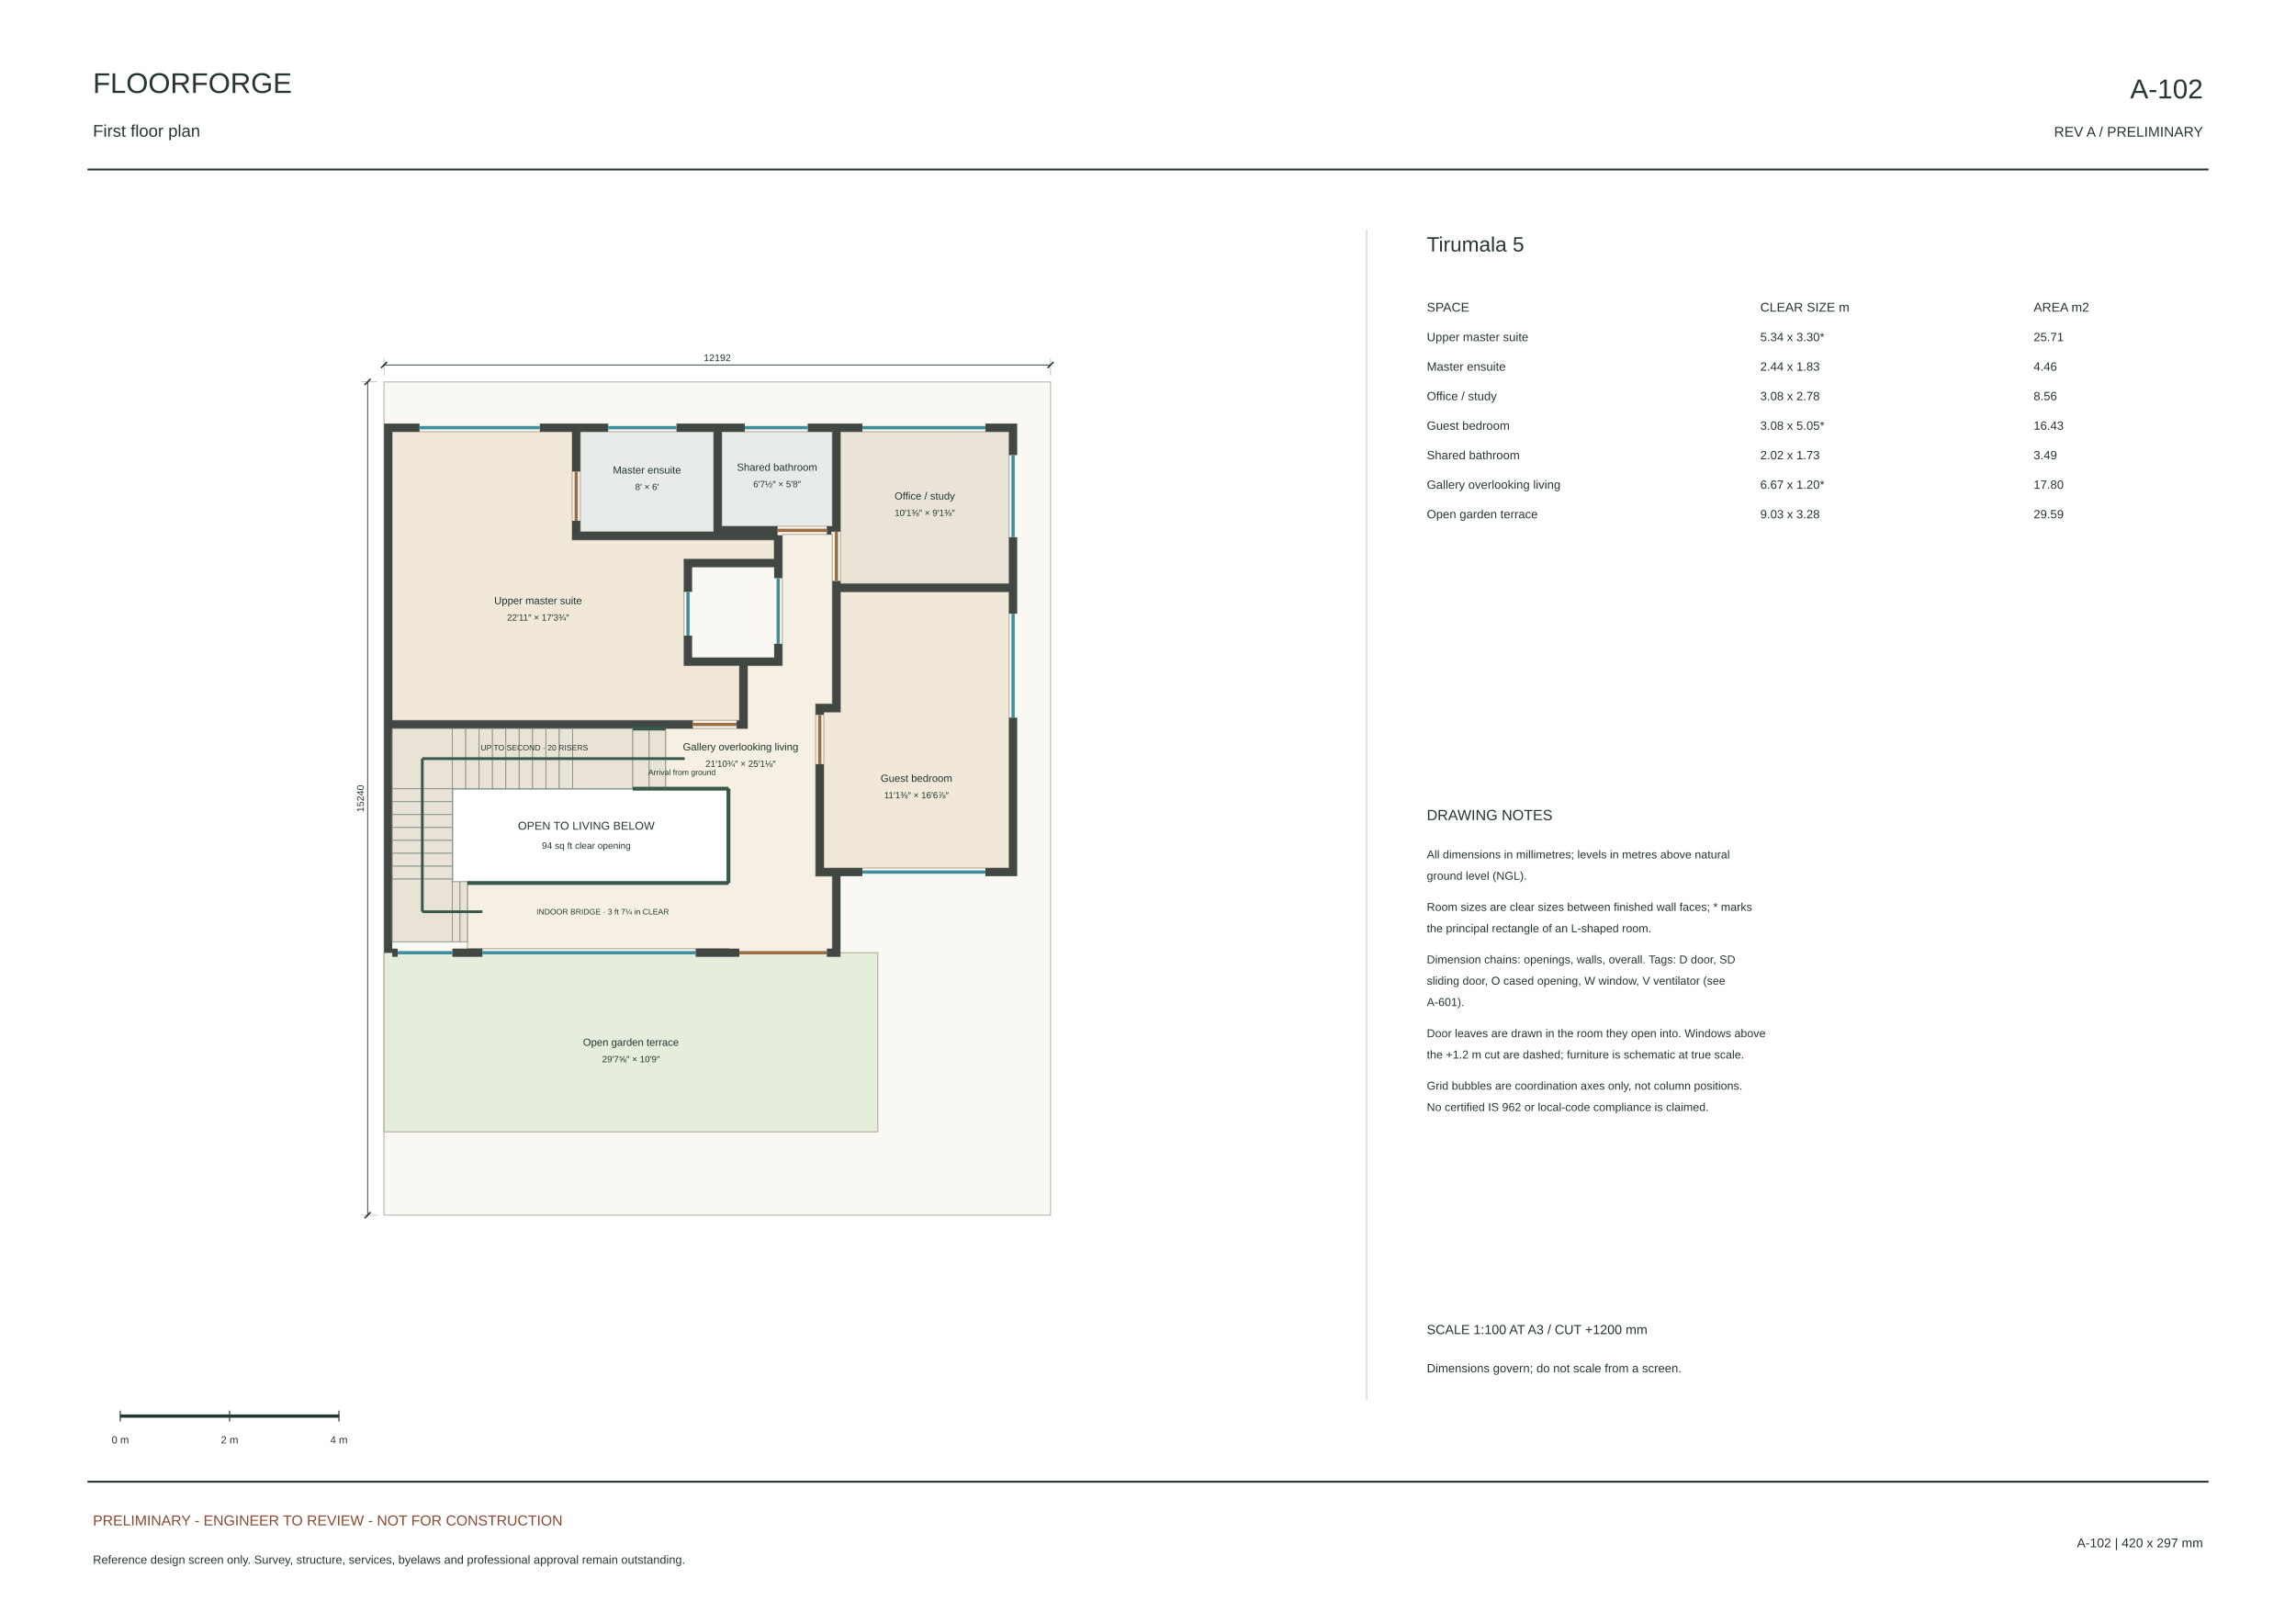
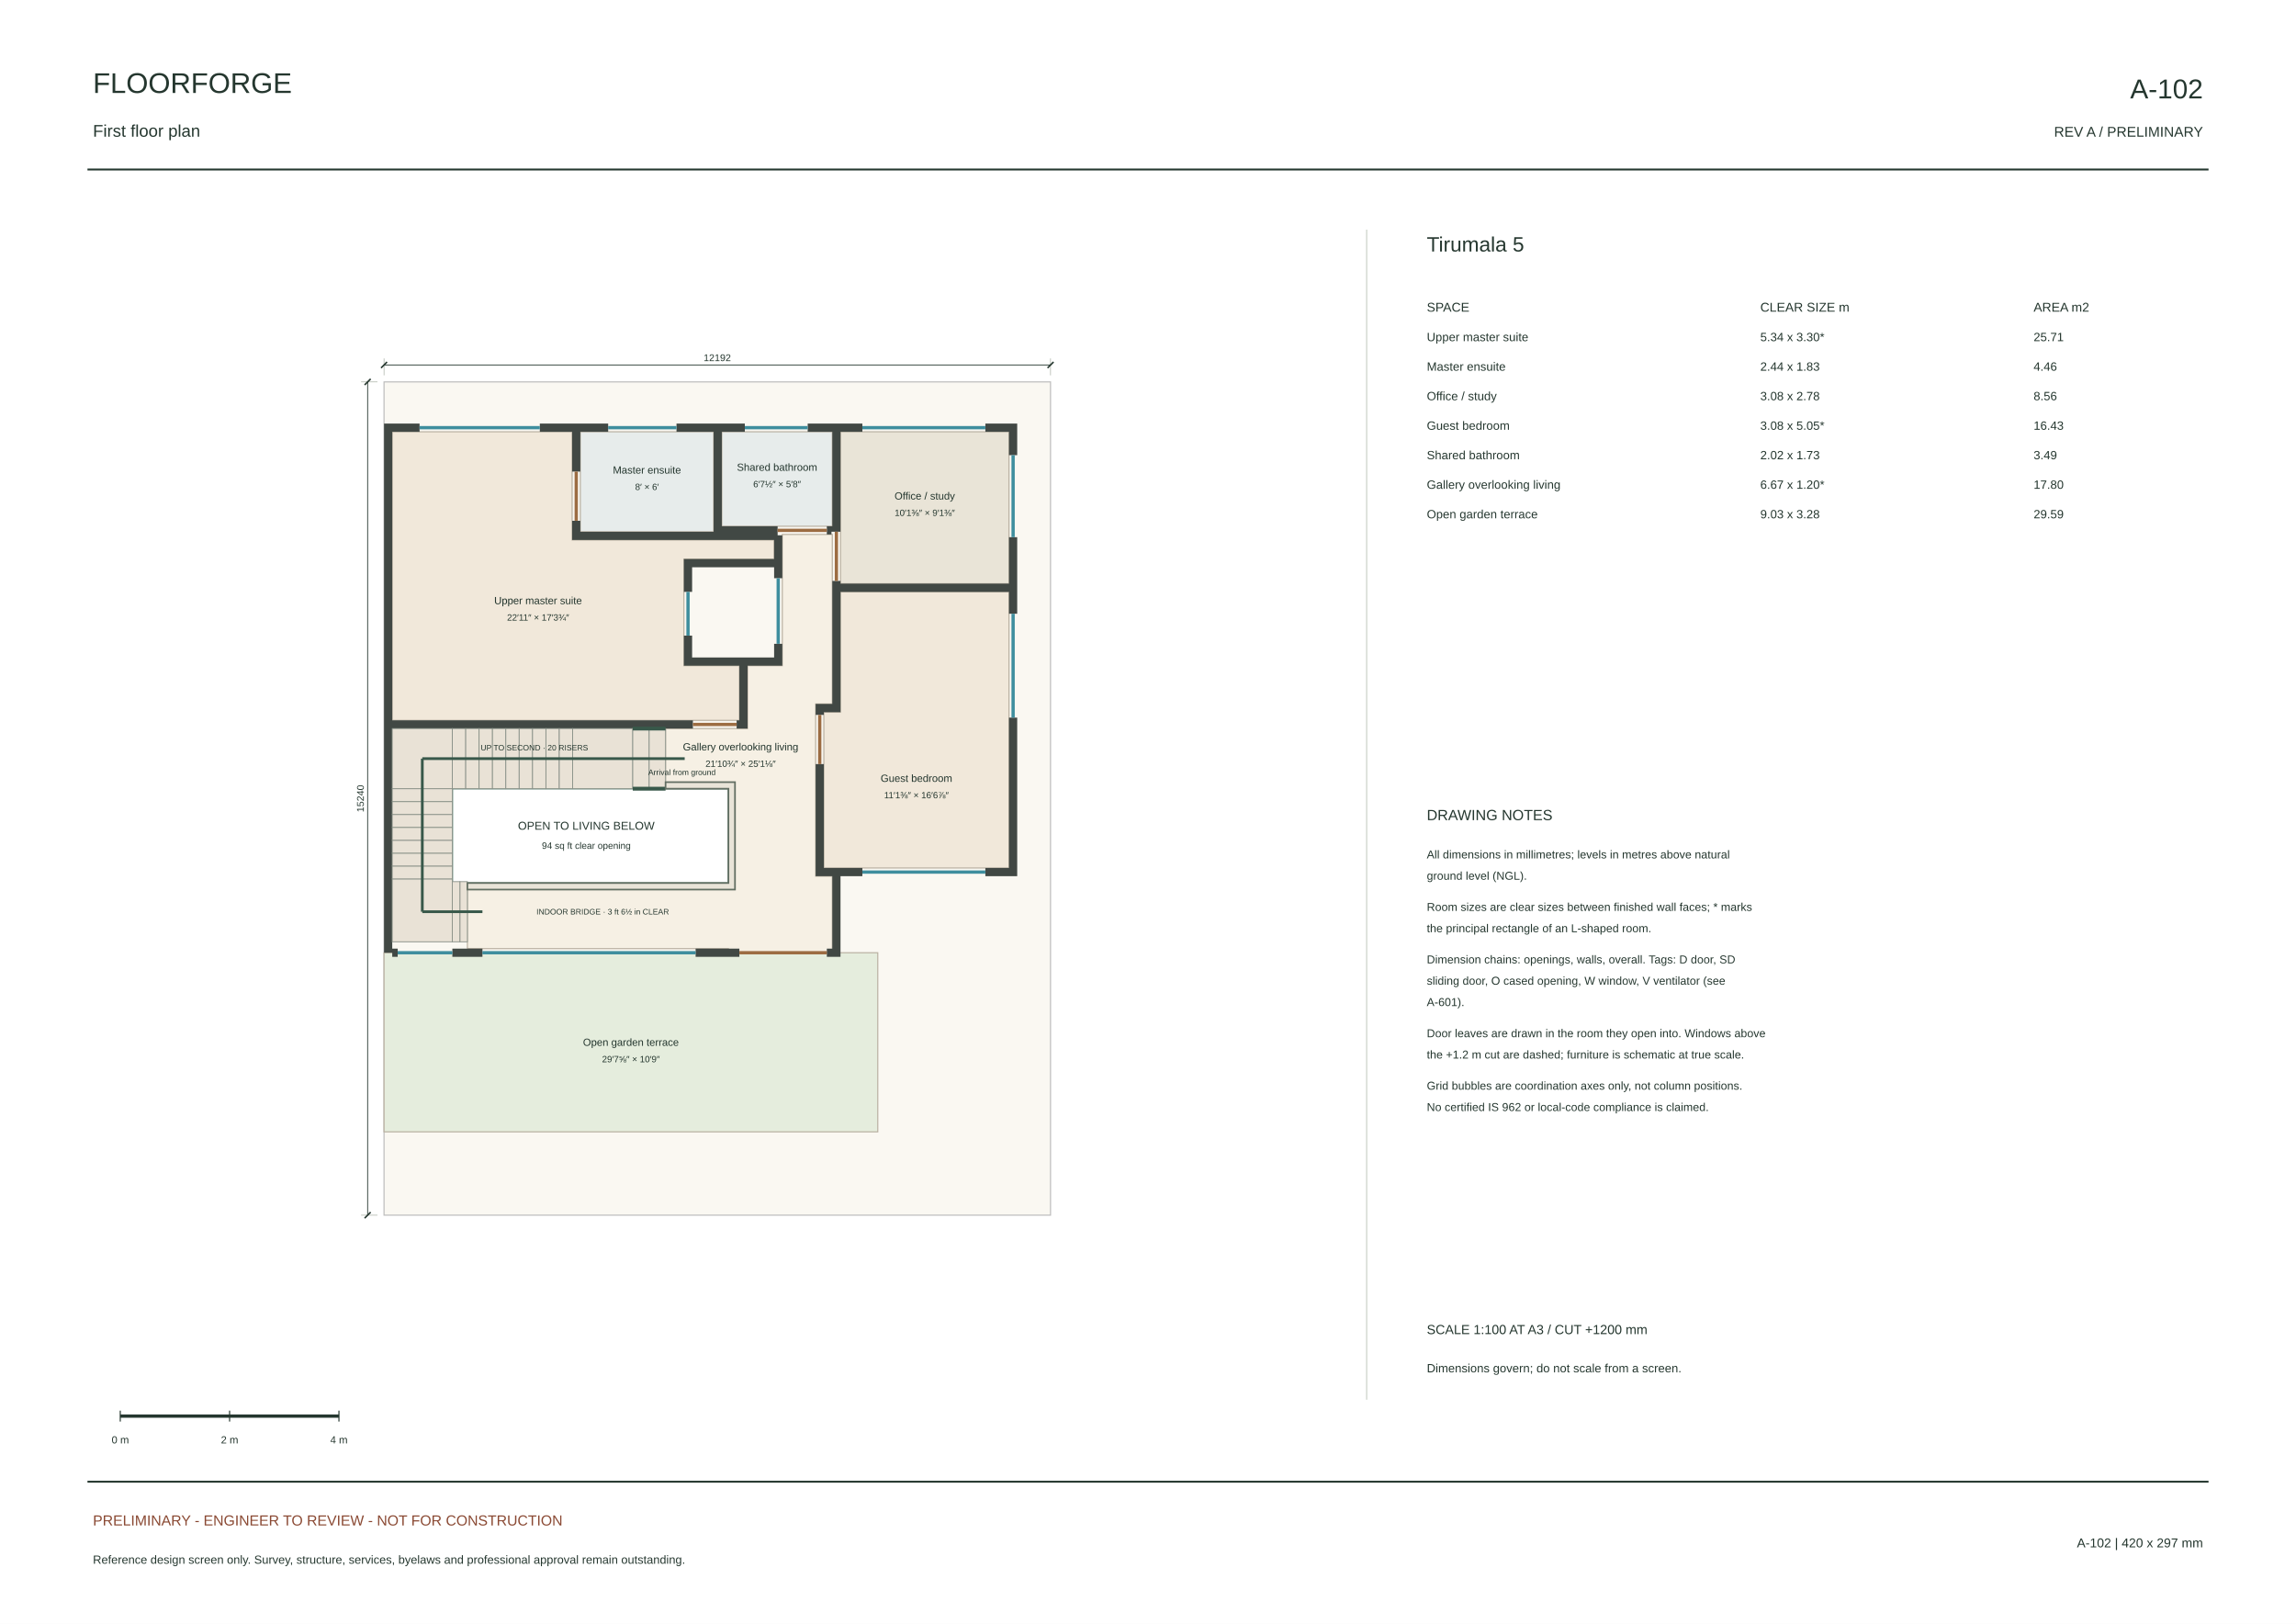
<svg xmlns="http://www.w3.org/2000/svg" width="420mm" height="297mm" viewBox="0 0 420 297">
  <rect width="420" height="297" fill="white" />
  <g font-family="Arial,Helvetica,sans-serif">
    <path d="M 16 31 H 404 M 16 271 H 404" stroke="#25372f" stroke-width=".35" />
    <text x="17" y="17" fill="#25372f" font-size="5.2" text-anchor="start">FLOORFORGE</text>
    <text x="17" y="25" fill="#25372f" font-size="3.1" text-anchor="start">First floor plan</text>
    <text x="403" y="18" fill="#25372f" font-size="5" text-anchor="end">A-102</text>
    <text x="403" y="25" fill="#25372f" font-size="2.6" text-anchor="end">REV A / PRELIMINARY</text>
    <polygon points="70.25,222.25 192.17,222.25 192.17,69.85 70.25,69.85" fill="#faf8f2" stroke="#bbb" stroke-width="0.2" />
    <polygon points="135.25,131.75 125.106,131.75 71.75,131.75 71.75,98.758 71.75,78.97 104.658,78.97 104.658,98.758 125.106,98.758 141.606,98.758 141.606,102.25 125.106,102.25 125.106,121.75 135.25,121.75" fill="#f1e8da" stroke="#b8afa0" stroke-width="0.2" />
    <text x="98.428" y="110.5" fill="#25372f" font-size="1.9" text-anchor="middle">Upper master suite</text>
    <text x="98.428" y="113.5" fill="#25372f" font-size="1.65" text-anchor="middle">22′11″ × 17′3¾″</text>
    <polygon points="130.542,97.258 130.542,78.97 106.158,78.97 106.158,97.258" fill="#e7eceb" stroke="#b8afa0" stroke-width="0.2" />
    <text x="118.35" y="86.614" fill="#25372f" font-size="1.9" text-anchor="middle">Master ensuite</text>
    <text x="118.35" y="89.614" fill="#25372f" font-size="1.65" text-anchor="middle">8′ × 6′</text>
    <polygon points="184.574,106.75 184.574,78.97 153.75,78.97 153.75,106.75" fill="#e9e4d7" stroke="#b8afa0" stroke-width="0.2" />
    <text x="169.162" y="91.36" fill="#25372f" font-size="1.9" text-anchor="middle">Office / study</text>
    <text x="169.162" y="94.36" fill="#25372f" font-size="1.65" text-anchor="middle">10′1⅜″ × 9′1⅜″</text>
    <polygon points="153.75,108.25 184.574,108.25 184.574,158.75 153.75,158.75 150.702,158.75 150.702,130.25 153.75,130.25" fill="#f1e8da" stroke="#b8afa0" stroke-width="0.2" />
    <text x="167.638" y="143" fill="#25372f" font-size="1.9" text-anchor="middle">Guest bedroom</text>
    <text x="167.638" y="146" fill="#25372f" font-size="1.65" text-anchor="middle">11′1⅜″ × 16′6⅞″</text>
    <polygon points="152.25,96.25 152.25,78.97 132.042,78.97 132.042,96.25" fill="#e7eceb" stroke="#b8afa0" stroke-width="0.2" />
    <text x="142.146" y="86.11" fill="#25372f" font-size="1.9" text-anchor="middle">Shared bathroom</text>
    <text x="142.146" y="89.11" fill="#25372f" font-size="1.65" text-anchor="middle">6′7½″ × 5′8″</text>
    <polygon points="125.106,133.25 136.75,133.25 136.75,121.75 143.106,121.75 143.106,103.75 143.106,102.25 143.106,97.75 152.25,97.75 152.25,106.75 152.25,108.25 152.25,128.75 149.202,128.75 149.202,160.25 152.25,160.25 152.25,174.25 133.25,174.25 133.25,173.5 85.5,173.5 85.5,161.5 133.25,161.5 133.25,144.25 121.75,144.25 121.75,133.25" fill="#f6f0e4" stroke="#b8afa0" stroke-width="0.2" />
    <text x="135.476" y="137.25" fill="#25372f" font-size="1.9" text-anchor="middle">Gallery overlooking living</text>
    <text x="135.476" y="140.25" fill="#25372f" font-size="1.65" text-anchor="middle">21′10¾″ × 25′1⅛″</text>
    <polygon points="160.57,186.154 160.57,199.414 160.57,205.51 160.57,207.01 144.25,207.01 136.274,207.01 126.274,207.01 122.25,207.01 111.85,207.01 97.25,207.01 82.418,207.01 71.75,207.01 70.25,207.01 70.25,174.25 82.418,174.25 133.25,174.25 152.25,174.25 160.57,174.25" fill="#e5eddd" stroke="#b8afa0" stroke-width="0.2" />
    <text x="115.41" y="191.284" fill="#25372f" font-size="1.9" text-anchor="middle">Open garden terrace</text>
    <text x="115.41" y="194.284" fill="#25372f" font-size="1.65" text-anchor="middle">29′7⅝″ × 10′9″</text>
    <polygon points="133.25,161.5 133.25,144.25 82.75,144.25 82.75,161.5" fill="#ffffff" stroke="#7a9b8d" stroke-width="0.3" />
    <polygon points="153.75,160.25 153.75,173.5 153.75,174.25 153.75,175 151.25,175 151.25,173.5 152.25,173.5 152.25,160.25 149.202,160.25 149.202,139.75 150.702,139.75 150.702,158.75 153.75,158.75 157.75,158.75 157.75,160.25" fill="#414844" stroke="none" stroke-width="0.1" />
    <polygon points="184.574,158.75 184.574,131.25 186.074,131.25 186.074,160.25 180.25,160.25 180.25,158.75" fill="#414844" stroke="none" stroke-width="0.1" />
    <polygon points="152.25,128.75 152.25,108.25 152.25,106.75 152.25,106.25 153.75,106.25 153.75,106.75 184.574,106.75 184.574,98.25 186.074,98.25 186.074,106.75 186.074,108.25 186.074,112.25 184.574,112.25 184.574,108.25 153.75,108.25 153.75,130.25 150.702,130.25 150.702,130.75 149.202,130.75 149.202,128.75" fill="#414844" stroke="none" stroke-width="0.1" />
    <polygon points="180.25,77.47 186.074,77.47 186.074,83.25 184.574,83.25 184.574,78.97 180.25,78.97" fill="#414844" stroke="none" stroke-width="0.1" />
    <polygon points="147.75,77.47 152.25,77.47 153.75,77.47 157.75,77.47 157.75,78.97 153.75,78.97 153.75,97.25 152.1,97.25 152.1,97.75 151.25,97.75 151.25,96.25 152.25,96.25 152.25,78.97 147.75,78.97" fill="#414844" stroke="none" stroke-width="0.1" />
    <polygon points="143.106,102.25 143.106,103.75 143.106,105.75 141.606,105.75 141.606,103.75 126.606,103.75 126.606,108.25 125.106,108.25 125.106,102.25 141.606,102.25 141.606,98.758 132.042,98.758 125.106,98.758 104.658,98.758 104.658,95.25 106.158,95.25 106.158,97.258 130.542,97.258 130.542,78.97 123.75,78.97 123.75,77.47 130.542,77.47 132.042,77.47 136.25,77.47 136.25,78.97 132.042,78.97 132.042,96.25 142.25,96.25 142.25,97.9 143.106,97.9" fill="#414844" stroke="none" stroke-width="0.1" />
    <polygon points="141.606,120.25 141.606,117.75 143.106,117.75 143.106,121.75 136.75,121.75 136.75,133.25 134.75,133.25 134.75,131.75 135.25,131.75 135.25,121.75 125.106,121.75 125.106,116.25 126.606,116.25 126.606,120.25 136.75,120.25" fill="#414844" stroke="none" stroke-width="0.1" />
    <polygon points="98.75,78.97 98.75,77.47 104.658,77.47 106.158,77.47 111.25,77.47 111.25,78.97 106.158,78.97 106.158,86.25 104.658,86.25 104.658,78.97" fill="#414844" stroke="none" stroke-width="0.1" />
    <polygon points="135.25,173.5 135.25,175 133.25,175 132.75,175 127.25,175 127.25,173.5 132.75,173.5 133.25,173.5" fill="#414844" stroke="none" stroke-width="0.1" />
    <polygon points="71.75,174.25 70.25,174.25 70.25,133.25 70.25,77.47 76.75,77.47 76.75,78.97 71.75,78.97 71.75,98.758 71.75,131.75 125.106,131.75 126.75,131.75 126.75,133.25 71.75,133.25 71.75,173.5 72.75,173.5 72.75,175 71.75,175" fill="#414844" stroke="none" stroke-width="0.1" />
    <polygon points="88.25,173.5 88.25,175 82.75,175 82.75,173.5" fill="#414844" stroke="none" stroke-width="0.1" />
    <path d="M 126.75 132.5 L 134.75 132.5" fill="none" stroke="#9c6c42" stroke-width="0.6" />
    <path d="M 105.408 95.25 L 105.408 86.25" fill="none" stroke="#9c6c42" stroke-width="0.6" />
    <path d="M 153 106.25 L 153 97.25" fill="none" stroke="#9c6c42" stroke-width="0.6" />
    <path d="M 149.952 139.75 L 149.952 130.75" fill="none" stroke="#9c6c42" stroke-width="0.6" />
    <path d="M 142.25 97 L 151.25 97" fill="none" stroke="#9c6c42" stroke-width="0.6" />
    <path d="M 135.25 174.25 L 151.25 174.25" fill="none" stroke="#9c6c42" stroke-width="0.6" />
    <path d="M 76.75 78.22 L 98.75 78.22" fill="none" stroke="#3e8e9e" stroke-width="0.6" />
    <path d="M 157.75 78.22 L 180.25 78.22" fill="none" stroke="#3e8e9e" stroke-width="0.6" />
    <path d="M 185.324 98.25 L 185.324 83.25" fill="none" stroke="#3e8e9e" stroke-width="0.6" />
    <path d="M 185.324 131.25 L 185.324 112.25" fill="none" stroke="#3e8e9e" stroke-width="0.6" />
    <path d="M 157.75 159.5 L 180.25 159.5" fill="none" stroke="#3e8e9e" stroke-width="0.6" />
    <path d="M 136.25 78.22 L 147.75 78.22" fill="none" stroke="#3e8e9e" stroke-width="0.6" />
    <path d="M 111.25 78.22 L 123.75 78.22" fill="none" stroke="#3e8e9e" stroke-width="0.6" />
    <path d="M 142.356 117.75 L 142.356 105.75" fill="none" stroke="#3e8e9e" stroke-width="0.6" />
    <path d="M 125.856 116.25 L 125.856 108.25" fill="none" stroke="#3e8e9e" stroke-width="0.6" />
    <path d="M 88.25 174.25 L 127.25 174.25" fill="none" stroke="#3e8e9e" stroke-width="0.6" />
    <path d="M 72.75 174.25 L 82.75 174.25" fill="none" stroke="#3e8e9e" stroke-width="0.6" />
    <path d="M 70.25 68.65 L 70.25 65.55" fill="none" stroke="#a8afa4" stroke-width="0.12" />
    <path d="M 192.17 68.65 L 192.17 65.55" fill="none" stroke="#a8afa4" stroke-width="0.12" />
    <path d="M 70.25 66.75 L 192.17 66.75" fill="none" stroke="#25372f" stroke-width="0.15" />
    <path d="M 69.7 67.3 L 70.8 66.2" fill="none" stroke="#25372f" stroke-width="0.28" />
    <path d="M 191.62 67.3 L 192.72 66.2" fill="none" stroke="#25372f" stroke-width="0.28" />
    <text x="131.21" y="66.05" fill="#25372f" font-size="1.8" text-anchor="middle">12192</text>
    <path d="M 69.05 222.25 L 66.05 222.25" fill="none" stroke="#a8afa4" stroke-width="0.12" />
    <path d="M 69.05 69.85 L 66.05 69.85" fill="none" stroke="#a8afa4" stroke-width="0.12" />
    <path d="M 67.25 222.25 L 67.25 69.85" fill="none" stroke="#25372f" stroke-width="0.15" />
    <path d="M 66.7 222.8 L 67.8 221.7" fill="none" stroke="#25372f" stroke-width="0.28" />
    <path d="M 66.7 70.4 L 67.8 69.3" fill="none" stroke="#25372f" stroke-width="0.28" />
    <text x="66.55" y="146.05" fill="#25372f" font-size="1.8" text-anchor="middle" transform="rotate(-90.0 66.55 146.05)">15240</text>
    <polygon points="85.5,172.25 85.5,161.25 84.125,161.25 84.125,172.25" fill="#e9e2d6" stroke="#889087" stroke-width="0.15" />
    <polygon points="84.125,172.25 84.125,161.25 82.75,161.25 82.75,172.25" fill="#e9e2d6" stroke="#889087" stroke-width="0.15" />
    <polygon points="82.75,172.25 82.75,160.75 71.75,160.75 71.75,172.25" fill="#e9e2d6" stroke="#889087" stroke-width="0.15" />
    <polygon points="82.75,160.75 82.75,158.393 71.75,158.393 71.75,160.75" fill="#e9e2d6" stroke="#889087" stroke-width="0.15" />
    <polygon points="82.75,158.393 82.75,156.036 71.75,156.036 71.75,158.393" fill="#e9e2d6" stroke="#889087" stroke-width="0.15" />
    <polygon points="82.75,156.036 82.75,153.679 71.75,153.679 71.75,156.036" fill="#e9e2d6" stroke="#889087" stroke-width="0.15" />
    <polygon points="82.75,153.679 82.75,151.321 71.75,151.321 71.75,153.679" fill="#e9e2d6" stroke="#889087" stroke-width="0.15" />
    <polygon points="82.75,151.321 82.75,148.964 71.75,148.964 71.75,151.321" fill="#e9e2d6" stroke="#889087" stroke-width="0.15" />
    <polygon points="82.75,148.964 82.75,146.607 71.75,146.607 71.75,148.964" fill="#e9e2d6" stroke="#889087" stroke-width="0.15" />
    <polygon points="82.75,146.607 82.75,144.25 71.75,144.25 71.75,146.607" fill="#e9e2d6" stroke="#889087" stroke-width="0.15" />
    <polygon points="82.75,144.25 82.75,133.25 71.75,133.25 71.75,144.25" fill="#e9e2d6" stroke="#889087" stroke-width="0.15" />
    <polygon points="85.194,144.25 85.194,133.25 82.75,133.25 82.75,144.25" fill="#e9e2d6" stroke="#889087" stroke-width="0.15" />
    <polygon points="87.639,144.25 87.639,133.25 85.194,133.25 85.194,144.25" fill="#e9e2d6" stroke="#889087" stroke-width="0.15" />
    <polygon points="90.083,144.25 90.083,133.25 87.639,133.25 87.639,144.25" fill="#e9e2d6" stroke="#889087" stroke-width="0.15" />
    <polygon points="92.528,144.25 92.528,133.25 90.083,133.25 90.083,144.25" fill="#e9e2d6" stroke="#889087" stroke-width="0.15" />
    <polygon points="94.972,144.25 94.972,133.25 92.528,133.25 92.528,144.25" fill="#e9e2d6" stroke="#889087" stroke-width="0.15" />
    <polygon points="97.417,144.25 97.417,133.25 94.972,133.25 94.972,144.25" fill="#e9e2d6" stroke="#889087" stroke-width="0.15" />
    <polygon points="99.861,144.25 99.861,133.25 97.417,133.25 97.417,144.25" fill="#e9e2d6" stroke="#889087" stroke-width="0.15" />
    <polygon points="102.306,144.25 102.306,133.25 99.861,133.25 99.861,144.25" fill="#e9e2d6" stroke="#889087" stroke-width="0.15" />
    <polygon points="104.75,144.25 104.75,133.25 102.306,133.25 102.306,144.25" fill="#e9e2d6" stroke="#889087" stroke-width="0.15" />
    <polygon points="115.75,144.25 115.75,133.25 104.75,133.25 104.75,144.25" fill="#e9e2d6" stroke="#889087" stroke-width="0.15" />
    <polygon points="118.75,144.25 118.75,133.25 115.75,133.25 115.75,144.25" fill="#e9e2d6" stroke="#889087" stroke-width="0.15" />
    <polygon points="121.75,144.25 121.75,133.25 118.75,133.25 118.75,144.25" fill="#e9e2d6" stroke="#889087" stroke-width="0.15" />
    <path d="M 88.25 166.75 L 77.25 166.75" fill="none" stroke="#38584a" stroke-width="0.5" />
    <path d="M 77.25 166.75 L 77.25 138.75" fill="none" stroke="#38584a" stroke-width="0.5" />
    <path d="M 77.25 138.75 L 125.25 138.75" fill="none" stroke="#38584a" stroke-width="0.5" />
-     <path d="M 133.25 161.5 L 133.25 144.25" fill="none" stroke="#38584a" stroke-width="0.7" />
-     <path d="M 85.5 161.5 L 133.25 161.5" fill="none" stroke="#38584a" stroke-width="0.7" />
-     <path d="M 121.75 144.25 L 133.25 144.25" fill="none" stroke="#38584a" stroke-width="0.7" />
    <path d="M 115.75 144.25 L 121.75 144.25" fill="none" stroke="#38584a" stroke-width="0.7" />
    <path d="M 115.75 133.25 L 121.75 133.25" fill="none" stroke="#38584a" stroke-width="0.7" />
+     <polygon points="134.45,162.7 85.5,162.7 85.5,161.5 133.25,161.5 133.25,144.25 121.75,144.25 121.75,143.05 133.25,143.05 134.45,143.05 134.45,144.25 134.45,161.5" fill="#e9e4d8" stroke="#626e62" stroke-width="0.3" />
    <text x="97.75" y="137.25" fill="#25372f" font-size="1.45" text-anchor="middle">UP TO SECOND · 20 RISERS</text>
    <text x="124.75" y="141.75" fill="#25372f" font-size="1.45" text-anchor="middle">Arrival from ground</text>
-     <text x="110.25" y="167.25" fill="#25372f" font-size="1.45" text-anchor="middle">INDOOR BRIDGE · 3 ft 7¼ in CLEAR</text>
+     <text x="110.25" y="167.25" fill="#25372f" font-size="1.45" text-anchor="middle">INDOOR BRIDGE · 3 ft 6½ in CLEAR</text>
    <text x="107.25" y="151.75" fill="#25372f" font-size="2.1" text-anchor="middle">OPEN TO LIVING BELOW</text>
    <text x="107.25" y="155.25" fill="#25372f" font-size="1.7" text-anchor="middle">94 sq ft clear opening</text>
    <path d="M 250 42 V 256" stroke="#c9d0c7" stroke-width=".2" />
    <text x="261" y="46" fill="#25372f" font-size="3.8" text-anchor="start">Tirumala 5</text>
    <text x="261" y="57" fill="#25372f" font-size="2.35" text-anchor="start">SPACE</text>
    <text x="322" y="57" fill="#25372f" font-size="2.35" text-anchor="start">CLEAR SIZE m</text>
    <text x="372" y="57" fill="#25372f" font-size="2.35" text-anchor="start">AREA m2</text>
    <text x="261" y="62.4" fill="#25372f" font-size="2.2" text-anchor="start">Upper master suite</text>
    <text x="322" y="62.4" fill="#25372f" font-size="2.2" text-anchor="start">5.34 x 3.30*</text>
    <text x="372" y="62.4" fill="#25372f" font-size="2.2" text-anchor="start">25.71</text>
    <text x="261" y="67.8" fill="#25372f" font-size="2.2" text-anchor="start">Master ensuite</text>
    <text x="322" y="67.8" fill="#25372f" font-size="2.2" text-anchor="start">2.44 x 1.83</text>
    <text x="372" y="67.8" fill="#25372f" font-size="2.2" text-anchor="start">4.46</text>
    <text x="261" y="73.2" fill="#25372f" font-size="2.2" text-anchor="start">Office / study</text>
    <text x="322" y="73.2" fill="#25372f" font-size="2.2" text-anchor="start">3.08 x 2.78</text>
    <text x="372" y="73.2" fill="#25372f" font-size="2.2" text-anchor="start">8.56</text>
    <text x="261" y="78.6" fill="#25372f" font-size="2.2" text-anchor="start">Guest bedroom</text>
    <text x="322" y="78.6" fill="#25372f" font-size="2.2" text-anchor="start">3.08 x 5.05*</text>
    <text x="372" y="78.6" fill="#25372f" font-size="2.2" text-anchor="start">16.43</text>
    <text x="261" y="84" fill="#25372f" font-size="2.2" text-anchor="start">Shared bathroom</text>
    <text x="322" y="84" fill="#25372f" font-size="2.2" text-anchor="start">2.02 x 1.73</text>
    <text x="372" y="84" fill="#25372f" font-size="2.2" text-anchor="start">3.49</text>
    <text x="261" y="89.4" fill="#25372f" font-size="2.2" text-anchor="start">Gallery overlooking living</text>
    <text x="322" y="89.4" fill="#25372f" font-size="2.2" text-anchor="start">6.67 x 1.20*</text>
    <text x="372" y="89.4" fill="#25372f" font-size="2.2" text-anchor="start">17.80</text>
    <text x="261" y="94.8" fill="#25372f" font-size="2.2" text-anchor="start">Open garden terrace</text>
    <text x="322" y="94.8" fill="#25372f" font-size="2.2" text-anchor="start">9.03 x 3.28</text>
    <text x="372" y="94.8" fill="#25372f" font-size="2.2" text-anchor="start">29.59</text>
    <text x="261" y="150" fill="#25372f" font-size="2.7" text-anchor="start">DRAWING NOTES</text>
    <text x="261" y="157" fill="#25372f" font-size="2.1" text-anchor="start">All dimensions in millimetres; levels in metres above natural</text>
    <text x="261" y="160.9" fill="#25372f" font-size="2.1" text-anchor="start">ground level (NGL).</text>
    <text x="261" y="166.6" fill="#25372f" font-size="2.1" text-anchor="start">Room sizes are clear sizes between finished wall faces; * marks</text>
    <text x="261" y="170.5" fill="#25372f" font-size="2.1" text-anchor="start">the principal rectangle of an L-shaped room.</text>
    <text x="261" y="176.2" fill="#25372f" font-size="2.1" text-anchor="start">Dimension chains: openings, walls, overall. Tags: D door, SD</text>
    <text x="261" y="180.1" fill="#25372f" font-size="2.1" text-anchor="start">sliding door, O cased opening, W window, V ventilator (see</text>
    <text x="261" y="184" fill="#25372f" font-size="2.1" text-anchor="start">A-601).</text>
    <text x="261" y="189.7" fill="#25372f" font-size="2.1" text-anchor="start">Door leaves are drawn in the room they open into. Windows above</text>
    <text x="261" y="193.6" fill="#25372f" font-size="2.1" text-anchor="start">the +1.2 m cut are dashed; furniture is schematic at true scale.</text>
    <text x="261" y="199.3" fill="#25372f" font-size="2.1" text-anchor="start">Grid bubbles are coordination axes only, not column positions.</text>
    <text x="261" y="203.2" fill="#25372f" font-size="2.1" text-anchor="start">No certified IS 962 or local-code compliance is claimed.</text>
    <text x="261" y="244" fill="#25372f" font-size="2.4" text-anchor="start">SCALE 1:100 AT A3 / CUT +1200 mm</text>
    <text x="261" y="251" fill="#25372f" font-size="2.2" text-anchor="start">Dimensions govern; do not scale from a screen.</text>
    <path d="M 22 259 H 62.0" stroke="#25372f" stroke-width=".6" />
    <path d="M 22.0 258 V 260" stroke="#25372f" stroke-width=".2" />
    <text x="22" y="264" fill="#25372f" font-size="1.9" text-anchor="middle">0 m</text>
    <path d="M 42.0 258 V 260" stroke="#25372f" stroke-width=".2" />
    <text x="42" y="264" fill="#25372f" font-size="1.9" text-anchor="middle">2 m</text>
    <path d="M 62.0 258 V 260" stroke="#25372f" stroke-width=".2" />
    <text x="62" y="264" fill="#25372f" font-size="1.9" text-anchor="middle">4 m</text>
    <text x="17" y="279" fill="#8a4933" font-size="2.65" text-anchor="start">PRELIMINARY - ENGINEER TO REVIEW - NOT FOR CONSTRUCTION</text>
    <text x="17" y="286" fill="#25372f" font-size="2.15" text-anchor="start">Reference design screen only. Survey, structure, services, byelaws and professional approval remain outstanding.</text>
    <text x="403" y="283" fill="#25372f" font-size="2.35" text-anchor="end">A-102  |  420 x 297 mm</text>
  </g>
</svg>
